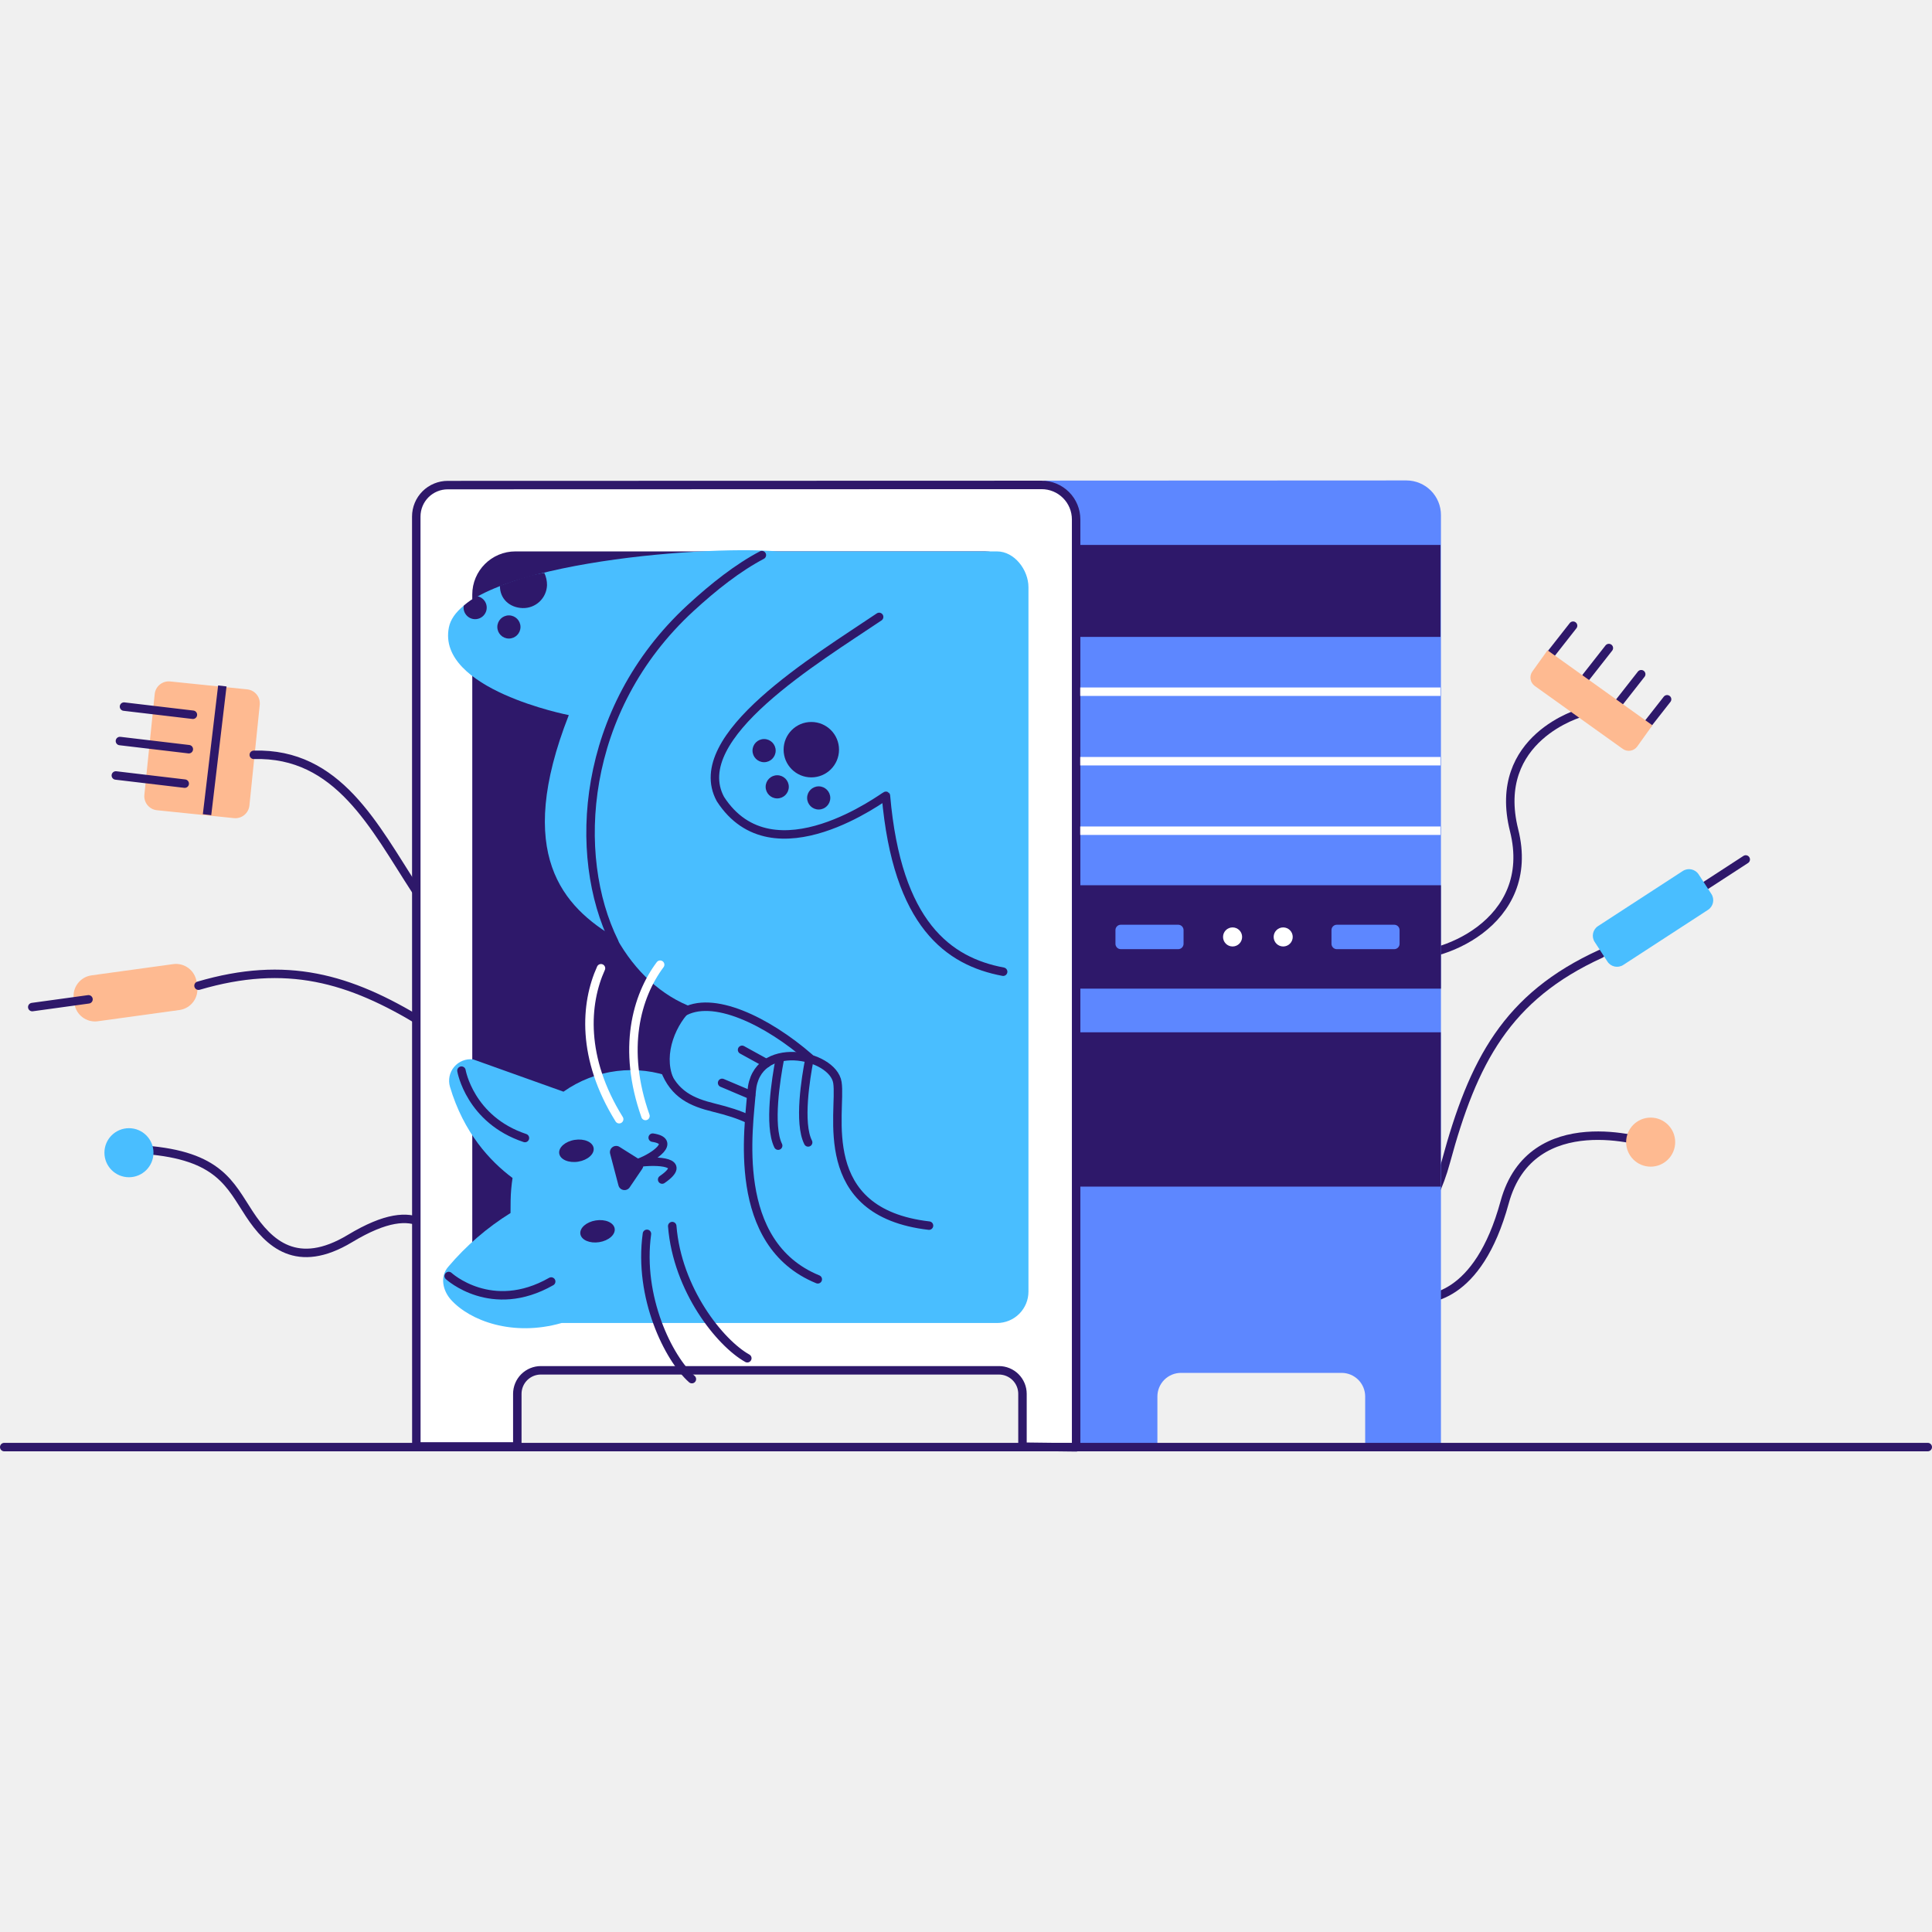
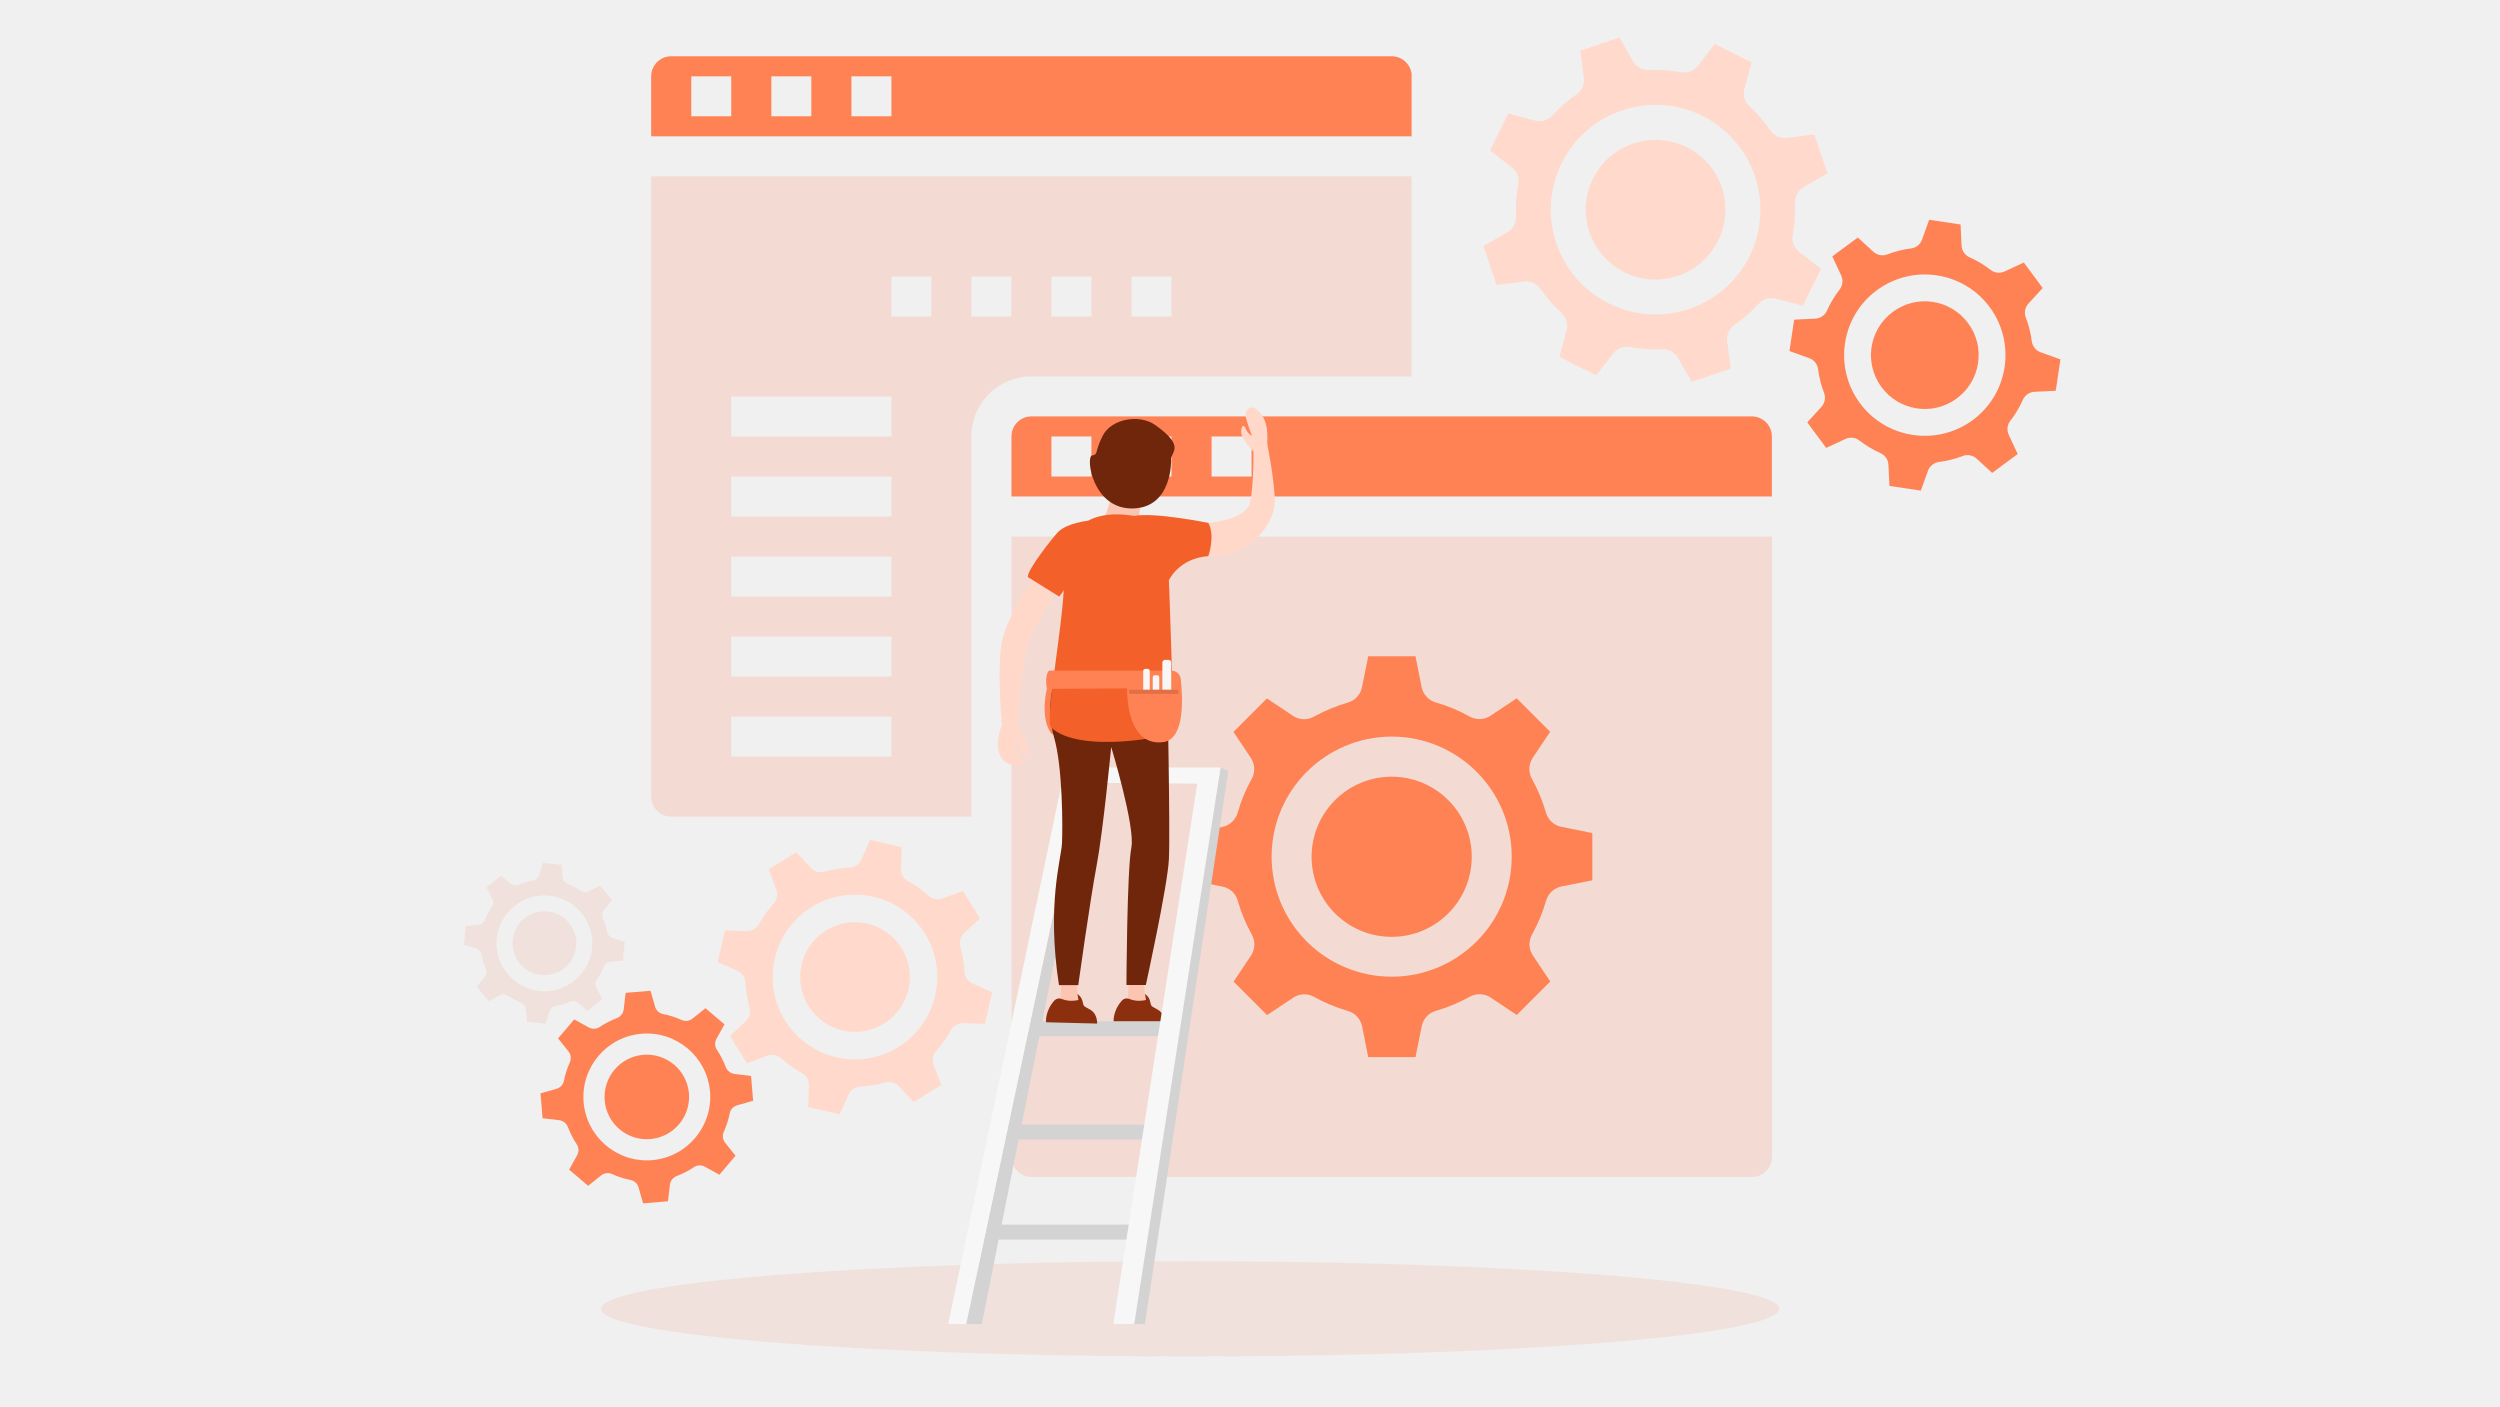
- <svg xmlns="http://www.w3.org/2000/svg" width="360" height="360" viewBox="0 0 360 360" fill="none">
-   <g clip-path="url(#clip0_1928_12776)">
-     <path d="M263.065 242.022C265.812 242.411 275.4 242.23 280.365 224.041C285.33 205.853 307.093 213.002 307.093 213.002" stroke="#2E186A" stroke-width="1.577" stroke-linecap="round" stroke-linejoin="round" />
-     <path d="M307.577 217.39C310.101 217.39 312.147 215.343 312.147 212.819C312.147 210.294 310.101 208.248 307.577 208.248C305.052 208.248 303.006 210.294 303.006 212.819C303.006 215.343 305.052 217.39 307.577 217.39Z" fill="#FEBA91" />
-     <path d="M260.458 177.943C268.08 179.207 286.479 172.011 282.131 154.716C277.784 137.421 294.729 132.771 294.729 132.771" stroke="#2E186A" stroke-width="1.577" stroke-linecap="round" stroke-linejoin="round" />
-     <path d="M306.415 135.691L310.639 130.303ZM301.592 131.018L305.816 125.63ZM295.56 126.139L299.786 120.754ZM288.894 121.976L293.121 116.588Z" fill="white" />
-     <path d="M306.415 135.691L310.639 130.303M301.592 131.018L305.816 125.63M295.56 126.139L299.786 120.754M288.894 121.976L293.121 116.588" stroke="#2E186A" stroke-width="1.577" stroke-linecap="round" stroke-linejoin="round" />
-     <path d="M307.9 135.148L305.08 139.093C304.78 139.511 304.327 139.794 303.82 139.878C303.312 139.962 302.792 139.842 302.373 139.542L285.986 127.823C285.568 127.524 285.285 127.071 285.201 126.563C285.117 126.056 285.237 125.535 285.537 125.117L288.357 121.173L307.9 135.148Z" fill="#FEBA91" />
-     <path d="M316.421 165.915L325.292 160.148M243.365 236.256C250.662 235.602 264.345 235.223 269.42 216.48C274.496 197.737 280.765 185.723 298.285 177.73" stroke="#2E186A" stroke-width="1.577" stroke-linecap="round" stroke-linejoin="round" />
-     <path d="M302.477 179.801L318.266 169.536C319.255 168.893 319.536 167.569 318.892 166.58L316.517 162.926C315.874 161.937 314.55 161.656 313.561 162.299L297.772 172.564C296.782 173.208 296.502 174.531 297.145 175.521L299.521 179.174C300.164 180.164 301.487 180.444 302.477 179.801Z" fill="#49BEFF" />
-     <path d="M27.002 214.25C40.848 215.301 42.856 220.742 46.478 226.23C50.1 231.718 55.354 236.712 65.213 230.78C71.947 226.724 75.895 226.54 78.589 227.839" stroke="#2E186A" stroke-width="1.577" stroke-linecap="round" stroke-linejoin="round" />
-     <path d="M24.029 219.362C26.553 219.362 28.599 217.316 28.599 214.791C28.599 212.267 26.553 210.221 24.029 210.221C21.504 210.221 19.458 212.267 19.458 214.791C19.458 217.316 21.504 219.362 24.029 219.362Z" fill="#49BEFF" />
-     <path d="M46.054 128.451L31.71 126.979C30.266 126.831 28.975 127.882 28.827 129.326L26.901 148.091C26.753 149.535 27.803 150.826 29.247 150.974L43.591 152.446C45.035 152.594 46.326 151.544 46.474 150.1L48.4 131.334C48.548 129.89 47.498 128.6 46.054 128.451Z" fill="#FEBA91" />
-     <path d="M35.943 133.183L23.106 131.664M35.184 139.602L22.347 138.08M34.421 146.02L21.584 144.498M77.417 165.817C69.765 154.061 63.026 140.177 47.29 140.653" stroke="#2E186A" stroke-width="1.577" stroke-linecap="round" stroke-linejoin="round" />
-     <path d="M41.429 127.816L38.58 151.806" stroke="#2E186A" stroke-width="1.577" stroke-linejoin="round" />
-     <path d="M18.42 189.183C18.895 188.795 19.274 188.303 19.53 187.746C19.785 187.188 19.91 186.58 19.894 185.967C19.879 185.354 19.723 184.752 19.439 184.209C19.155 183.665 18.751 183.193 18.257 182.83" stroke="#2E186A" stroke-width="1.577" stroke-linecap="round" stroke-linejoin="round" />
-     <path d="M32.262 179.65L17.053 181.745C14.932 182.037 13.449 183.993 13.741 186.114L13.861 186.984C14.153 189.105 16.109 190.588 18.23 190.296L33.439 188.201C35.56 187.909 37.043 185.953 36.751 183.832L36.631 182.962C36.339 180.841 34.383 179.358 32.262 179.65Z" fill="#FEBA91" />
-     <path d="M16.491 186.211L6.011 187.654M78.749 190.587C65.097 182.226 53.356 178.867 36.992 183.672" stroke="#2E186A" stroke-width="1.577" stroke-linecap="round" stroke-linejoin="round" />
-     <path d="M262.077 89.523L194.422 89.555L200.236 93.894L199.894 269.568L215.665 269.489V260.216C215.664 259.639 215.777 259.067 215.997 258.534C216.218 258 216.541 257.515 216.949 257.106C217.357 256.698 217.841 256.374 218.374 256.152C218.908 255.931 219.479 255.817 220.057 255.816H249.991C250.568 255.817 251.14 255.931 251.673 256.153C252.206 256.374 252.69 256.699 253.097 257.107C253.505 257.516 253.828 258.001 254.048 258.534C254.268 259.068 254.381 259.639 254.381 260.216V269.679H268.5V95.984C268.503 95.138 268.339 94.3 268.017 93.517C267.696 92.735 267.223 92.023 266.627 91.423C266.03 90.823 265.321 90.347 264.541 90.021C263.76 89.695 262.923 89.526 262.077 89.523Z" fill="#5D87FF" />
-     <path d="M190.524 269.568V259.72C190.524 259.144 190.41 258.573 190.189 258.042C189.968 257.51 189.645 257.026 189.237 256.619C188.829 256.213 188.346 255.89 187.813 255.67C187.281 255.45 186.711 255.337 186.135 255.338H100.783C100.207 255.337 99.636 255.45 99.104 255.67C98.572 255.89 98.088 256.213 97.68 256.619C97.273 257.026 96.949 257.51 96.728 258.042C96.508 258.573 96.394 259.144 96.393 259.72V269.518H77.579L77.566 96.242C77.567 95.472 77.719 94.71 78.015 94C78.31 93.289 78.742 92.644 79.287 92.1C79.832 91.557 80.478 91.126 81.19 90.833C81.901 90.54 82.663 90.389 83.433 90.391L194.088 90.359C194.933 90.359 195.769 90.525 196.55 90.847C197.33 91.17 198.039 91.644 198.637 92.241C199.234 92.838 199.708 93.547 200.031 94.327C200.354 95.107 200.52 95.944 200.52 96.788V269.687L190.524 269.568Z" fill="white" stroke="#2E186A" stroke-width="1.577" stroke-linecap="round" stroke-linejoin="round" />
-     <path d="M183.477 102.746H96.039C91.6 102.746 88.001 106.345 88.001 110.784V237.706C88.001 242.145 91.6 245.744 96.039 245.744H183.477C187.916 245.744 191.515 242.145 191.515 237.706V110.784C191.515 106.345 187.916 102.746 183.477 102.746Z" fill="#2E186A" />
-     <path d="M200.112 164.953H268.495V184.219H200.112V164.953Z" fill="#2E186A" />
-     <path d="M239.104 176.362C240.086 176.362 240.881 175.567 240.881 174.585C240.881 173.604 240.086 172.809 239.104 172.809C238.123 172.809 237.328 173.604 237.328 174.585C237.328 175.567 238.123 176.362 239.104 176.362Z" fill="white" />
-     <path d="M229.674 176.362C230.655 176.362 231.451 175.567 231.451 174.585C231.451 173.604 230.655 172.809 229.674 172.809C228.692 172.809 227.897 173.604 227.897 174.585C227.897 175.567 228.692 176.362 229.674 176.362Z" fill="white" />
-     <path d="M259.793 172.311H249.1C248.549 172.311 248.102 172.758 248.102 173.309V175.864C248.102 176.416 248.549 176.863 249.1 176.863H259.793C260.344 176.863 260.791 176.416 260.791 175.864V173.309C260.791 172.758 260.344 172.311 259.793 172.311Z" fill="#5D87FF" />
-     <path d="M219.539 172.311H208.846C208.295 172.311 207.848 172.758 207.848 173.309V175.864C207.848 176.416 208.295 176.863 208.846 176.863H219.539C220.09 176.863 220.538 176.416 220.538 175.864V173.309C220.538 172.758 220.09 172.311 219.539 172.311Z" fill="#5D87FF" />
-     <path d="M200.578 101.541H268.408V118.678H200.578V101.541Z" fill="#2E186A" />
-     <path d="M200.73 192.354H268.466V221.108H200.73V192.354Z" fill="#2E186A" />
-     <path d="M201.282 128.891H268.408M201.282 141.841H268.408M201.282 154.791H268.408" stroke="white" stroke-width="1.577" stroke-linejoin="round" />
-     <path d="M185.785 102.748H144.919C130.089 101.51 85.969 105.339 83.646 116.896C81.322 128.453 105.987 133.25 105.987 133.25C95.836 159.129 104.823 168.996 114.924 174.881C118.341 180.987 123.274 185.597 129.193 187.76L129.125 187.928C126.015 190.649 123.56 196.36 125.445 200.842C122.087 199.56 118.465 199.125 114.899 199.574C111.332 200.023 107.932 201.343 104.996 203.418L88.161 197.399C87.502 197.32 86.834 197.407 86.217 197.651C85.6 197.894 85.053 198.288 84.625 198.795C84.197 199.302 83.902 199.908 83.766 200.557C83.63 201.207 83.657 201.88 83.846 202.516C86.387 211.058 91.279 216.349 95.505 219.501C95.295 220.878 95.175 222.268 95.148 223.661C95.132 224.468 95.127 225.252 95.129 226.027C90.757 228.744 86.837 232.129 83.512 236.06C81.935 237.899 82.505 240.478 84.019 242.176C87.554 246.118 95.584 249.12 104.647 246.523H185.785C186.555 246.523 187.317 246.371 188.028 246.076C188.739 245.781 189.385 245.349 189.929 244.804C190.472 244.259 190.903 243.612 191.197 242.901C191.49 242.189 191.64 241.426 191.638 240.657V109.421C191.638 106.188 189.018 102.748 185.785 102.748Z" fill="#49BEFF" />
-     <path d="M173.108 228.378C151.632 225.895 156.878 207.141 156.039 201.716C155.209 196.333 140.795 193.445 140.056 203.383C139.557 210.064 136.043 231.703 152.381 238.382" stroke="#2E186A" stroke-width="1.577" stroke-linecap="round" stroke-linejoin="round" />
-     <path d="M145.287 197.439C144.627 200.88 143.184 209.753 145 213.473M150.79 197.534C150.168 200.725 148.751 209.262 150.588 212.873" stroke="#2E186A" stroke-width="1.577" stroke-linecap="round" stroke-linejoin="round" />
-     <path d="M150.817 197.068C143.005 190.284 132.681 185.211 127.104 188.744M123.855 199.289C125.621 203.965 128.978 205.397 132.999 206.386C135.706 207.053 137.667 207.679 139.491 208.538M139.949 204.06L134.553 201.778M142.835 198.13L138.274 195.622" stroke="#2E186A" stroke-width="1.577" stroke-linecap="round" stroke-linejoin="round" />
-     <path d="M83.612 237.766C83.612 237.766 91.591 245.125 102.707 238.791" stroke="#2E186A" stroke-width="1.577" stroke-linecap="round" stroke-linejoin="round" />
-     <path d="M85.985 199.498C85.985 199.498 87.544 208.637 97.813 212.056" stroke="#2E186A" stroke-width="1.577" stroke-linecap="round" stroke-linejoin="round" />
-     <path d="M186.923 181.065C176.788 179.152 167.165 172.318 165.081 148.286C164.963 148.184 144.075 164.122 134.237 148.888C127.952 137.271 152.184 122.809 163.814 114.953" stroke="#2E186A" stroke-width="1.577" stroke-linecap="round" stroke-linejoin="round" />
-     <path d="M141.962 103.434C137.494 105.783 133.025 109.298 128.649 113.322C108.148 132.214 106.526 159.492 114.456 175.52" stroke="#2E186A" stroke-width="1.577" stroke-linecap="round" stroke-linejoin="round" />
-     <path d="M142.377 142.025C143.569 142.025 144.535 141.059 144.535 139.867C144.535 138.675 143.569 137.709 142.377 137.709C141.185 137.709 140.219 138.675 140.219 139.867C140.219 141.059 141.185 142.025 142.377 142.025Z" fill="#2E186A" />
-     <path d="M144.824 148.773C146.016 148.773 146.982 147.807 146.982 146.615C146.982 145.423 146.016 144.457 144.824 144.457C143.632 144.457 142.666 145.423 142.666 146.615C142.666 147.807 143.632 148.773 144.824 148.773Z" fill="#2E186A" />
-     <path d="M152.554 150.841C153.746 150.841 154.712 149.875 154.712 148.683C154.712 147.492 153.746 146.525 152.554 146.525C151.363 146.525 150.396 147.492 150.396 148.683C150.396 149.875 151.363 150.841 152.554 150.841Z" fill="#2E186A" />
-     <path d="M151.177 144.854C154.028 144.854 156.339 142.542 156.339 139.691C156.339 136.84 154.028 134.529 151.177 134.529C148.326 134.529 146.015 136.84 146.015 139.691C146.015 142.542 148.326 144.854 151.177 144.854Z" fill="#2E186A" />
-     <path d="M94.827 118.984C96.019 118.984 96.985 118.018 96.985 116.826C96.985 115.634 96.019 114.668 94.827 114.668C93.635 114.668 92.669 115.634 92.669 116.826C92.669 118.018 93.635 118.984 94.827 118.984Z" fill="#2E186A" />
-     <path d="M97.361 113.306C97.942 113.325 98.52 113.23 99.064 113.025C99.608 112.821 100.107 112.511 100.531 112.114C100.955 111.717 101.297 111.24 101.537 110.711C101.777 110.182 101.91 109.61 101.929 109.029C101.934 108.241 101.761 107.461 101.424 106.748C98.423 107.169 95.676 108.278 93.158 109.143C93.116 111.553 94.94 113.224 97.361 113.306ZM86.379 113.143C86.365 113.556 86.47 113.965 86.682 114.321C86.893 114.676 87.203 114.963 87.573 115.148C87.943 115.333 88.359 115.407 88.77 115.362C89.181 115.317 89.571 115.155 89.892 114.895C90.214 114.635 90.454 114.288 90.585 113.895C90.715 113.503 90.729 113.081 90.626 112.68C90.523 112.279 90.307 111.917 90.004 111.635C89.701 111.354 89.323 111.166 88.916 111.093C88.022 111.596 87.182 112.187 86.408 112.859C86.392 112.953 86.382 113.048 86.379 113.143Z" fill="#2E186A" />
-     <path d="M107.737 216.46C109.506 216.174 110.793 215.033 110.612 213.912C110.431 212.791 108.85 212.114 107.081 212.4C105.312 212.686 104.025 213.827 104.206 214.948C104.387 216.069 105.968 216.745 107.737 216.46Z" fill="#2E186A" />
-     <path d="M111.662 231.458C113.427 231.177 114.713 230.043 114.535 228.925C114.357 227.807 112.782 227.128 111.017 227.409C109.253 227.69 107.967 228.824 108.145 229.943C108.323 231.061 109.898 231.739 111.662 231.458Z" fill="#2E186A" />
-     <path d="M115.441 213.708L119.329 216.157C119.461 216.241 119.575 216.35 119.664 216.478C119.753 216.607 119.816 216.752 119.848 216.905C119.88 217.058 119.88 217.216 119.85 217.369C119.819 217.523 119.758 217.668 119.67 217.798L117.331 221.246C117.206 221.431 117.03 221.576 116.824 221.663C116.618 221.751 116.392 221.778 116.171 221.74C115.951 221.702 115.746 221.602 115.581 221.451C115.416 221.3 115.298 221.105 115.242 220.888L113.691 214.99C113.63 214.764 113.64 214.524 113.717 214.303C113.795 214.082 113.938 213.889 114.128 213.751C114.317 213.612 114.543 213.534 114.778 213.526C115.012 213.518 115.244 213.582 115.441 213.708Z" fill="#2E186A" />
-     <path d="M123.382 219.793C128.376 216.361 122.33 216.213 119.1 216.639C121.923 215.588 126.055 212.655 121.621 211.984" stroke="#2E186A" stroke-width="1.577" stroke-linecap="round" stroke-linejoin="round" />
-     <path d="M111.985 180.421C109.018 186.971 108.269 197.137 115.373 208.545M123.009 179.756C118.611 185.638 115.846 195.455 120.275 207.948" stroke="white" stroke-width="1.577" stroke-linecap="round" stroke-linejoin="round" />
-     <path d="M128.922 256.978C124.586 253.133 118.913 241.734 120.548 229.906M139.252 253.091C134.192 250.268 126.207 240.364 125.261 228.463" stroke="#2E186A" stroke-width="1.577" stroke-linecap="round" stroke-linejoin="round" />
-     <path d="M359.211 269.643H0.788" stroke="#2E186A" stroke-width="1.577" stroke-linecap="round" stroke-linejoin="round" />
+ <svg xmlns="http://www.w3.org/2000/svg" enable-background="new 0 0 1920 1080" viewBox="0 0 1920 1080" id="Websitemaintenance">
+   <g opacity=".1" fill="#000000" class="color000000 svgShape">
+     <path fill="#f4602a" d="M466.3 715.7c-.7-3.7-1.8-7.3-3.3-10.7-.9-2.1-.6-4.5.9-6.3l6.1-7.5-9.2-11.2-8.5 4.5c-2 1.1-4.5.9-6.4-.4-3.1-2.1-6.4-3.9-9.9-5.3-2.1-.8-3.6-2.8-3.8-5.1l-.9-9.6-14.4-1.4-2.8 9.3c-.7 2.2-2.5 3.8-4.8 4.2-3.7.7-7.3 1.8-10.7 3.3-2.1.9-4.5.6-6.3-.9l-7.5-6.1-11.2 9.2 4.5 8.5c1.1 2 .9 4.5-.4 6.4-2.1 3.1-3.9 6.4-5.3 9.9-.8 2.1-2.8 3.6-5.1 3.8l-9.6.9-1.4 14.4 9.3 2.8c2.2.7 3.8 2.5 4.2 4.8.7 3.7 1.8 7.3 3.3 10.7.9 2.1.6 4.6-.9 6.3l-6.1 7.5 9.2 11.2 8.5-4.5c2-1.1 4.5-.9 6.4.4 3.1 2.1 6.4 3.9 9.9 5.3 2.1.8 3.6 2.8 3.8 5.1l.9 9.6 14.4 1.4 2.8-9.3c.7-2.2 2.5-3.8 4.8-4.2 3.7-.7 7.3-1.8 10.7-3.3 2.1-.9 4.5-.6 6.3.9l7.5 6.1 11.2-9.2-4.5-8.5c-1.1-2-.9-4.5.4-6.4 2.1-3.1 3.9-6.4 5.3-9.9.8-2.1 2.8-3.6 5.1-3.8l9.6-.9 1.4-14.4-9.3-2.8c-2.1-.7-3.8-2.6-4.2-4.8zm-51.8 45.4c-20.2-2-35-20-33-40.2 2-20.2 20-35 40.2-33 20.2 2 35 20 33 40.2-2 20.2-20 34.9-40.2 33z" class="color2a94f4 svgShape" />
+     <path fill="#f4602a" d="M393.7 722c1.3-13.5 13.3-23.3 26.8-22 13.5 1.3 23.3 13.3 22 26.8-1.3 13.5-13.3 23.3-26.8 22-13.5-1.3-23.3-13.3-22-26.8z" class="color2a94f4 svgShape" />
  </g>
-   <defs>
-     <clipPath id="clip0_1928_12776">
-       <rect width="360" height="360" fill="white" />
-     </clipPath>
-   </defs>
+   <ellipse cx="914" cy="1005.2" fill="#f4602a" opacity=".1" rx="452.5" ry="36.6" class="color2a94f4 svgShape" />
+   <path fill="#ff8255" d="M776.8 888.5c0 8.5 6.9 15.4 15.4 15.4h553.3c8.5 0 15.4-6.9 15.4-15.4V412.1h-584v476.4z" opacity=".19" class="colorffbe55 svgShape" />
+   <path fill="#ff8255" d="M950.6 691.8c2.6 9 6.2 17.7 10.8 26 2.8 5 2.6 11.2-.6 16l-13.4 20.1 25.7 25.7 20.1-13.4c4.8-3.2 11-3.4 16-.6 8.2 4.6 16.9 8.2 26 10.8 5.5 1.6 9.7 6.1 10.9 11.8l4.7 23.7h36.3l4.8-23.8c1.1-5.6 5.3-10.2 10.9-11.8 9-2.6 17.7-6.2 26-10.8 5-2.8 11.2-2.6 16 .6l20.1 13.4 25.7-25.7-13.4-20.1c-3.2-4.8-3.4-11-.6-16 4.6-8.2 8.2-16.9 10.8-26 1.6-5.5 6.1-9.7 11.8-10.9l23.7-4.7v-36.3l-23.8-4.8c-5.6-1.1-10.2-5.3-11.8-10.9-2.6-9-6.2-17.7-10.8-26-2.8-5-2.6-11.2.6-16l13.4-20.1-25.7-25.7-20.1 13.4c-4.8 3.2-11 3.4-16 .6-8.2-4.6-16.9-8.2-26-10.8-5.5-1.6-9.7-6.1-10.9-11.8l-4.7-23.7h-36.3l-4.8 23.8c-1.1 5.6-5.3 10.2-10.9 11.8-9 2.6-17.7 6.2-26 10.8-5 2.8-11.2 2.6-16-.6L973 536.4l-25.7 25.7 13.4 20.1c3.2 4.8 3.4 11 .6 16-4.6 8.2-8.2 16.9-10.8 26-1.6 5.5-6.1 9.7-11.8 10.9l-23.7 4.7v36.3l23.8 4.8c5.7 1.1 10.3 5.3 11.8 10.9zm118.2-126.1c50.9 0 92.2 41.3 92.2 92.2 0 50.9-41.3 92.2-92.2 92.2-50.9 0-92.2-41.3-92.2-92.2 0-50.8 41.3-92.1 92.2-92.2zM776.8 335.2v46.1h584v-46.1c0-8.5-6.9-15.4-15.4-15.4H792.1c-8.5 0-15.3 6.9-15.3 15.4zm153.7 0h30.7V366h-30.7v-30.8zm-61.5 0h30.7V366H869v-30.8zm-61.5 0h30.7V366h-30.7v-30.8z" class="colorffbe55 svgShape" />
+   <path fill="#ff8255" d="M1130.3 658c0 33.9-27.5 61.5-61.5 61.5s-61.5-27.5-61.5-61.5c0-33.9 27.5-61.5 61.5-61.5 33.9 0 61.5 27.5 61.5 61.5zM1084.2 58.6c0-8.5-6.9-15.4-15.4-15.4H515.5c-8.5 0-15.4 6.9-15.4 15.4v46.1h584V58.6zM561.6 89.3h-30.7V58.6h30.7v30.7zm61.5 0h-30.7V58.6h30.7v30.7zm61.5 0h-30.7V58.6h30.7v30.7z" class="colorffbe55 svgShape" />
+   <path fill="#ff8255" d="M746 335.2c0-25.5 20.6-46.1 46.1-46.1h292V135.4h-584v476.4c0 8.5 6.9 15.4 15.4 15.4H746v-292zm123-122.9h30.7V243H869v-30.7zm-61.5 0h30.7V243h-30.7v-30.7zm-61.5 0h30.7V243H746v-30.7zm-61.4 368.8h-123v-30.7h123v30.7zm0-61.5h-123v-30.7h123v30.7zm0-61.4h-123v-30.7h123v30.7zm0-61.5h-123V366h123v30.7zm0-61.5h-123v-30.7h123v30.7zm0-92.2v-30.7h30.7V243h-30.7z" opacity=".19" class="colorffbe55 svgShape" />
+   <path fill="#fcc5b1" d="m866.3 767.1.6-16.2 11.5 3.5 2.2 20.2s-11 .7-14.3-7.5z" class="colorfcd2b1 svgShape" />
+   <path fill="#8c2f0e" d="M867.3 767.2c2.7 1.1 7.2 2.1 12.8.8l-.7-4.6s3.2 1.9 4 6.1c.8 4.1 1 3 6.2 6.2 5.3 3.2 4.9 10.4 4.9 10.4l-39.2-1s-1.1-7.9 6-16.3c1.4-1.8 3.9-2.5 6-1.6z" class="color0e538c svgShape" />
+   <path fill="#ff8255" d="M804 529s-5.1 19.9 2.1 32.4 20.2-15.2 20.2-15.2S824 519.6 804 529z" class="colorffbe55 svgShape" />
+   <path fill="#ffd8ca" d="M800.4 434.6s-26.4 35.9-30.8 57.6c-4.5 21.7.3 69.1.3 69.1h10.8s5.7-60.5 9.3-69.1c3.6-8.8 27-49.4 27-49.4l-16.6-8.2z" class="colorffe3ca svgShape" />
+   <path fill="#d3d3d3" d="M795.9 784.3h100.2v11.5H795.9zM774.5 863.7h107.7v11.5H774.5zM764.8 940.5h107.7V952H764.8z" class="colord3d3d3 svgShape" />
+   <path fill="#d3d3d3" d="M754 1016.9h-12l88.4-415.8h6.7zM879.3 1016.9h-12l70.1-427.5 5.9 2.8z" class="colord3d3d3 svgShape" />
+   <path fill="#f7f7f7" d="m855 1016.9 64.5-415.1-89.1-.7-88.4 415.8h-13.8L818 589.4h119.4l-66.3 427.5H853" class="colorf7f7f7 svgShape" />
+   <path fill="#fcc5b1" d="m814.5 767.1.6-16.2 11.5 3.5 2.2 20.2c-.1 0-11 .7-14.3-7.5z" class="colorfcd2b1 svgShape" />
+   <path fill="#ffd8ca" d="M928 401.6s28.5-2.1 31.9-15.3c3.4-13.2 2.8-48.8 2.8-48.8h9.9s6.8 33.1 6.4 48.8c-.4 15.7-19.5 42.5-51 40.8-31.4-1.7 0-25.5 0-25.5z" class="colorffe3ca svgShape" />
+   <path fill="#f4602a" d="M835.7 399.9s-16.5 1.7-23.3 8.9c-3.3 3.5-23.8 28.9-23 34.4l24.1 15 19.7-27.3 2.5-31z" class="color2a94f4 svgShape" />
+   <path fill="#70260b" d="M809.9 522.2s-7.1 21-.4 44 6.7 69.4 6.1 81.5-11.9 47.1-2.3 108.9h14.8s9-64.8 14.2-92.4c4.9-25.9 11.1-90.5 11.1-90.5s18.6 61.3 15.5 77.1c-3.4 17.4-3.8 105.7-3.8 105.7H880s16.7-76 17.7-96.4c1.1-20.4-1.2-134.8-1.2-134.8s-49.6-33.7-86.6-3.1z" class="color0b4870 svgShape" />
+   <path fill="#fcc5b1" d="m860.7 360-15.1 46.2 27.3 5.4 6-47.9z" class="colorfcd2b1 svgShape" />
+   <path fill="#f4602a" d="M876.2 397.3s18.5 3.8 20.4 28c1.9 24.2 4.5 127.4 4.5 136.3-.6 4.1-72.5 17.8-93.9-3-5.4-5.3 12.3-95.1 9.8-118.7-2.6-23.5 11.4-53.4 59.2-42.6z" class="color2a94f4 svgShape" />
+   <path fill="#f4602a" d="M897.7 445.7s7.4-16.9 30.3-18.6c0 0 5.5-15.7 0-25.5 0 0-41.5-8.5-57.3-5.3s27 49.4 27 49.4z" class="color2a94f4 svgShape" />
+   <path fill="#ffd8ca" d="M972.5 346.4s3.1-16.6-2.4-26c-3.3-5.6-6.9-8.2-10.5-7.2-2.4.7-3.4 4.9-2.8 7.3.8 3.1 3.4 11.6 4.8 14 0 0-2.5 0-5.1-5.6-2.5-5.5-4.4 2.6-2.4 6.4 3 5.5 12.9 20.6 18.4 11.1z" class="colorffe3ca svgShape" />
+   <path fill="#8c2f0e" d="M815.4 767.2c2.7 1.1 7.2 2.1 12.8.8l-.7-4.6s3.2 1.9 4 6.1c.8 4.1 1 3 6.2 6.2 5.3 3.2 4.9 10.4 4.9 10.4l-39.2-1s-1.1-7.9 6-16.3c1.5-1.8 3.9-2.5 6-1.6z" class="color0e538c svgShape" />
+   <path fill="#70260b" d="M899.4 353.1c-.7-5.8 11.9-9.7-12.2-26.7-12.3-8.6-33.7-4.8-40.3 8.2s-3.1 14.3-8.2 15.2c-5.1 1 .3 41.2 31.1 40.7 30.9-.5 29.6-37.4 29.6-37.4z" class="color0b4870 svgShape" />
+   <path fill="#ff8255" d="M805.7 515h93.8c3.8 0 6.9 2.8 7.3 6.5 1.6 14.1 3.3 46.1-13.2 48.4-21.2 3-28-19.9-28-41.2l-61.6.3s-2.1-10.2 1.7-14z" class="colorffbe55 svgShape" />
+   <path fill="#ffd8ca" d="M780 555.7s-1.8 21.3 5.1 27.1c6.9 5.9-12.2 8.5-16.9-2.3s1.7-24.8 1.7-24.8H780z" class="colorffe3ca svgShape" />
+   <path fill="#ffd8ca" d="M778.2 558.5s6.4 1.1 8.8 8c1.4 3.9 2.2 8.1 2.6 11 .3 1.9-1.9 3.2-3.5 2-1.6-1.2-3.1-3-2.9-6.1.5-6.5-7.3-4.6-7.3-4.6s-2.6-7.7 2.3-10.3z" class="colorffe3ca svgShape" />
+   <path fill="#f7f7f7" d="M882.9 529.7H878v-14.5c0-.8.7-1.5 1.5-1.5h2c.8 0 1.5.7 1.5 1.5v14.5zM890.2 529.7h-4.9v-9.6c0-.8.7-1.5 1.5-1.5h2c.8 0 1.5.7 1.5 1.5v9.6zM899.5 529.7h-6.8v-20.9c0-1.1.9-2 2-2h2.8c1.1 0 2 .9 2 2v20.9z" class="colorf7f7f7 svgShape" />
+   <path fill="#a64522" d="M867.2 529.7H905v3.2h-37.8z" opacity=".32" class="color161616 svgShape" />
+   <path fill="#ff8255" d="M557.4 819.5c-1.8-4.6-4-9.1-6.8-13.2-1.7-2.5-1.8-5.8-.4-8.4l6.2-11.2-14.6-12.4-10 8c-2.4 1.9-5.6 2.3-8.4 1-4.5-2-9.3-3.6-14.1-4.5-3-.6-5.4-2.8-6.2-5.7l-3.5-12.2-19.1 1.6-1.5 12.7c-.3 3-2.4 5.6-5.2 6.7-4.6 1.8-9.1 4-13.2 6.8-2.5 1.7-5.8 1.8-8.4.4l-11.2-6.2-12.4 14.6 8 10c1.9 2.4 2.3 5.6 1 8.4-2 4.5-3.6 9.3-4.5 14.1-.6 3-2.8 5.4-5.7 6.2l-12.3 3.5 1.6 19.1 12.7 1.5c3 .3 5.6 2.4 6.7 5.2 1.8 4.6 4 9.1 6.8 13.2 1.7 2.5 1.8 5.8.4 8.4l-6.2 11.2 14.6 12.4 10-8c2.4-1.9 5.6-2.3 8.4-1 4.5 2 9.3 3.6 14.1 4.5 3 .6 5.4 2.8 6.2 5.7l3.5 12.3 19.1-1.6 1.5-12.7c.3-3 2.4-5.6 5.2-6.7 4.6-1.8 9.1-4 13.2-6.8 2.5-1.7 5.8-1.8 8.4-.4l11.2 6.2 12.4-14.6-8-10c-1.9-2.4-2.3-5.6-1-8.4 2-4.5 3.6-9.3 4.5-14.1.6-3 2.8-5.4 5.7-6.2l12.3-3.5-1.6-19.1-12.7-1.5c-3-.4-5.6-2.5-6.7-5.3zM500.8 891c-26.8 2.2-50.3-17.7-52.6-44.5-2.2-26.8 17.7-50.3 44.5-52.6 26.8-2.2 50.3 17.7 52.6 44.5 2.2 26.8-17.7 50.3-44.5 52.6z" class="colorffbe55 svgShape" />
+   <path fill="#ff8255" d="M464.4 845.2c-1.5-17.9 11.8-33.6 29.6-35.1 17.9-1.5 33.6 11.8 35.1 29.6 1.5 17.9-11.8 33.6-29.6 35.1-17.9 1.5-33.6-11.7-35.1-29.6z" class="colorffbe55 svgShape" />
+   <path fill="#ffdacc" d="M713.1 687.9c-4.8-4.3-10-8.1-15.7-11.2-3.5-1.9-5.5-5.6-5.4-9.5l.5-16.6-24.2-5.6-6.8 15.1c-1.6 3.6-5.1 6-9.1 6.2-6.4.3-12.8 1.4-19 3.2-3.8 1.1-7.9 0-10.6-2.9l-11.3-12.1-21.1 13.1 5.8 15.6c1.4 3.7.6 7.9-2.1 10.8-4.3 4.8-8.1 10-11.2 15.7-1.9 3.5-5.6 5.5-9.5 5.4l-16.6-.5-5.6 24.2 15.1 6.8c3.6 1.6 6 5.1 6.2 9.1.3 6.4 1.4 12.8 3.1 19 1.1 3.8 0 7.9-2.9 10.6l-12.1 11.3 13.1 21.1 15.6-5.9c3.7-1.4 7.8-.6 10.8 2.1 4.8 4.3 10 8.1 15.7 11.2 3.5 1.9 5.6 5.6 5.4 9.5l-.5 16.6 24.2 5.6 6.8-15.1c1.6-3.6 5.1-6 9.1-6.2 6.4-.3 12.8-1.4 19-3.1 3.8-1.1 7.9 0 10.6 2.9l11.3 12.1 21.1-13.1-5.8-15.6c-1.4-3.7-.6-7.9 2.1-10.8 4.3-4.8 8.1-10 11.2-15.7 1.9-3.5 5.6-5.5 9.5-5.4l16.6.5 5.6-24.2-15.1-6.8c-3.6-1.6-6-5.1-6.2-9.1-.3-6.4-1.4-12.8-3.1-19-1.1-3.8 0-7.9 2.9-10.6l12.1-11.3-13.1-21.1-15.6 5.8c-3.7 1.3-7.8.5-10.8-2.1zm-23 116.1c-29.6 18.5-68.6 9.4-87.1-20.2s-9.4-68.6 20.2-87.1 68.6-9.4 87.1 20.2c18.4 29.7 9.4 68.6-20.2 87.1z" class="colorcce9ff svgShape" />
+   <path fill="#ffdacc" d="M620.9 772.6c-12.3-19.7-6.3-45.7 13.5-58 19.8-12.3 45.7-6.3 58 13.5 12.3 19.7 6.3 45.7-13.5 58-19.7 12.3-45.7 6.3-58-13.5z" class="colorcce9ff svgShape" />
+   <path fill="#ff8255" d="M1412.8 222.4c-3.9 5-7.1 10.4-9.7 16.2-1.6 3.5-5 5.9-8.9 6.1l-16.3.8-3.6 24.1 15.3 5.5c3.6 1.3 6.2 4.6 6.7 8.4.8 6.3 2.3 12.4 4.6 18.3 1.4 3.6.6 7.7-2 10.6l-10.9 12 14.5 19.6 14.8-6.9c3.5-1.6 7.6-1.2 10.7 1.2 5 3.9 10.4 7.1 16.2 9.7 3.5 1.6 5.9 5 6.1 8.9l.8 16.3 24.1 3.6 5.5-15.3c1.3-3.6 4.6-6.2 8.4-6.7 6.3-.8 12.4-2.3 18.3-4.6 3.6-1.4 7.7-.6 10.6 2l12 11 19.6-14.5-6.9-14.8c-1.6-3.5-1.2-7.6 1.2-10.7 3.9-5 7.1-10.4 9.7-16.2 1.6-3.5 5-5.9 8.9-6.1l16.3-.8 3.6-24.1-15.3-5.5c-3.6-1.3-6.2-4.6-6.7-8.4-.8-6.3-2.3-12.4-4.6-18.3-1.4-3.6-.6-7.7 2-10.6l11-12-14.5-19.6-14.8 6.9c-3.5 1.6-7.6 1.2-10.7-1.2-5-3.9-10.4-7.1-16.2-9.7-3.5-1.6-5.9-5-6.1-8.9l-.8-16.3-24.1-3.6-5.5 15.3c-1.3 3.6-4.6 6.2-8.4 6.7-6.3.8-12.4 2.3-18.3 4.6-3.6 1.4-7.7.6-10.6-2l-12-11-19.6 14.5 6.9 14.8c1.5 3.5 1.1 7.6-1.3 10.7zm115.3 13.5c20.3 27.5 14.5 66.4-13 86.7-27.5 20.3-66.4 14.5-86.7-13-20.3-27.5-14.5-66.4 13-86.7 27.6-20.3 66.4-14.5 86.7 13z" class="colorffbe55 svgShape" />
+   <path fill="#ff8255" d="M1502.8 306c-18.4 13.6-44.2 9.7-57.8-8.7-13.6-18.4-9.7-44.2 8.7-57.8 18.4-13.6 44.2-9.7 57.8 8.7 13.6 18.3 9.7 44.2-8.7 57.8z" class="colorffbe55 svgShape" />
+   <path fill="#ffdacc" d="M1166 141.6c-1.5 8.1-2 16.3-1.7 24.5.2 5-2.3 9.8-6.7 12.3l-18.3 10.5 10.1 30 21-2.7c5-.6 9.9 1.6 12.7 5.7 4.7 6.8 10.1 13 16.1 18.5 3.7 3.4 5.2 8.6 3.9 13.4l-5.5 20.3 28.3 14.1 13-16.7c3.1-4 8.1-5.9 13-5 8.1 1.5 16.3 2.1 24.5 1.7 5-.2 9.8 2.3 12.3 6.7l10.5 18.3 30-10.1-2.7-21c-.6-5 1.6-9.9 5.7-12.7 6.8-4.6 13-10.1 18.5-16.1 3.4-3.7 8.6-5.2 13.4-3.9l20.4 5.5 14.1-28.4-16.8-13c-4-3.1-5.9-8.1-5-13 1.5-8.1 2.1-16.3 1.7-24.5-.2-5 2.4-9.8 6.7-12.3l18.3-10.5-10.1-30-21 2.7c-5 .6-9.9-1.6-12.7-5.7-4.6-6.8-10.1-13-16.1-18.5-3.7-3.4-5.2-8.6-3.9-13.4l5.5-20.4-28.2-14.1-13 16.7c-3.1 4-8.1 5.9-13 5-8.1-1.5-16.3-2.1-24.5-1.7-5 .2-9.8-2.3-12.3-6.7l-10.5-18.3-30 10.1 2.7 21c.6 5-1.6 9.9-5.7 12.7-6.8 4.6-13 10.1-18.5 16.1-3.4 3.7-8.6 5.2-13.4 3.9l-20.4-5.5-14.1 28.4 16.7 13c4.1 3.1 6 8.1 5 13.1zm141.3-52.7c39.8 19.8 56 68.1 36.3 107.9-19.8 39.8-68.1 56-107.9 36.3-39.8-19.8-56-68.1-36.3-107.9 19.8-39.8 68.1-56 107.9-36.3z" class="colorcce9ff svgShape" />
+   <path fill="#ffdacc" d="M1319.5 184.9c-13.2 26.5-45.4 37.4-71.9 24.2-26.5-13.2-37.4-45.4-24.2-71.9 13.2-26.5 45.4-37.4 71.9-24.2 26.6 13.1 37.4 45.3 24.2 71.9z" class="colorcce9ff svgShape" />
</svg>
